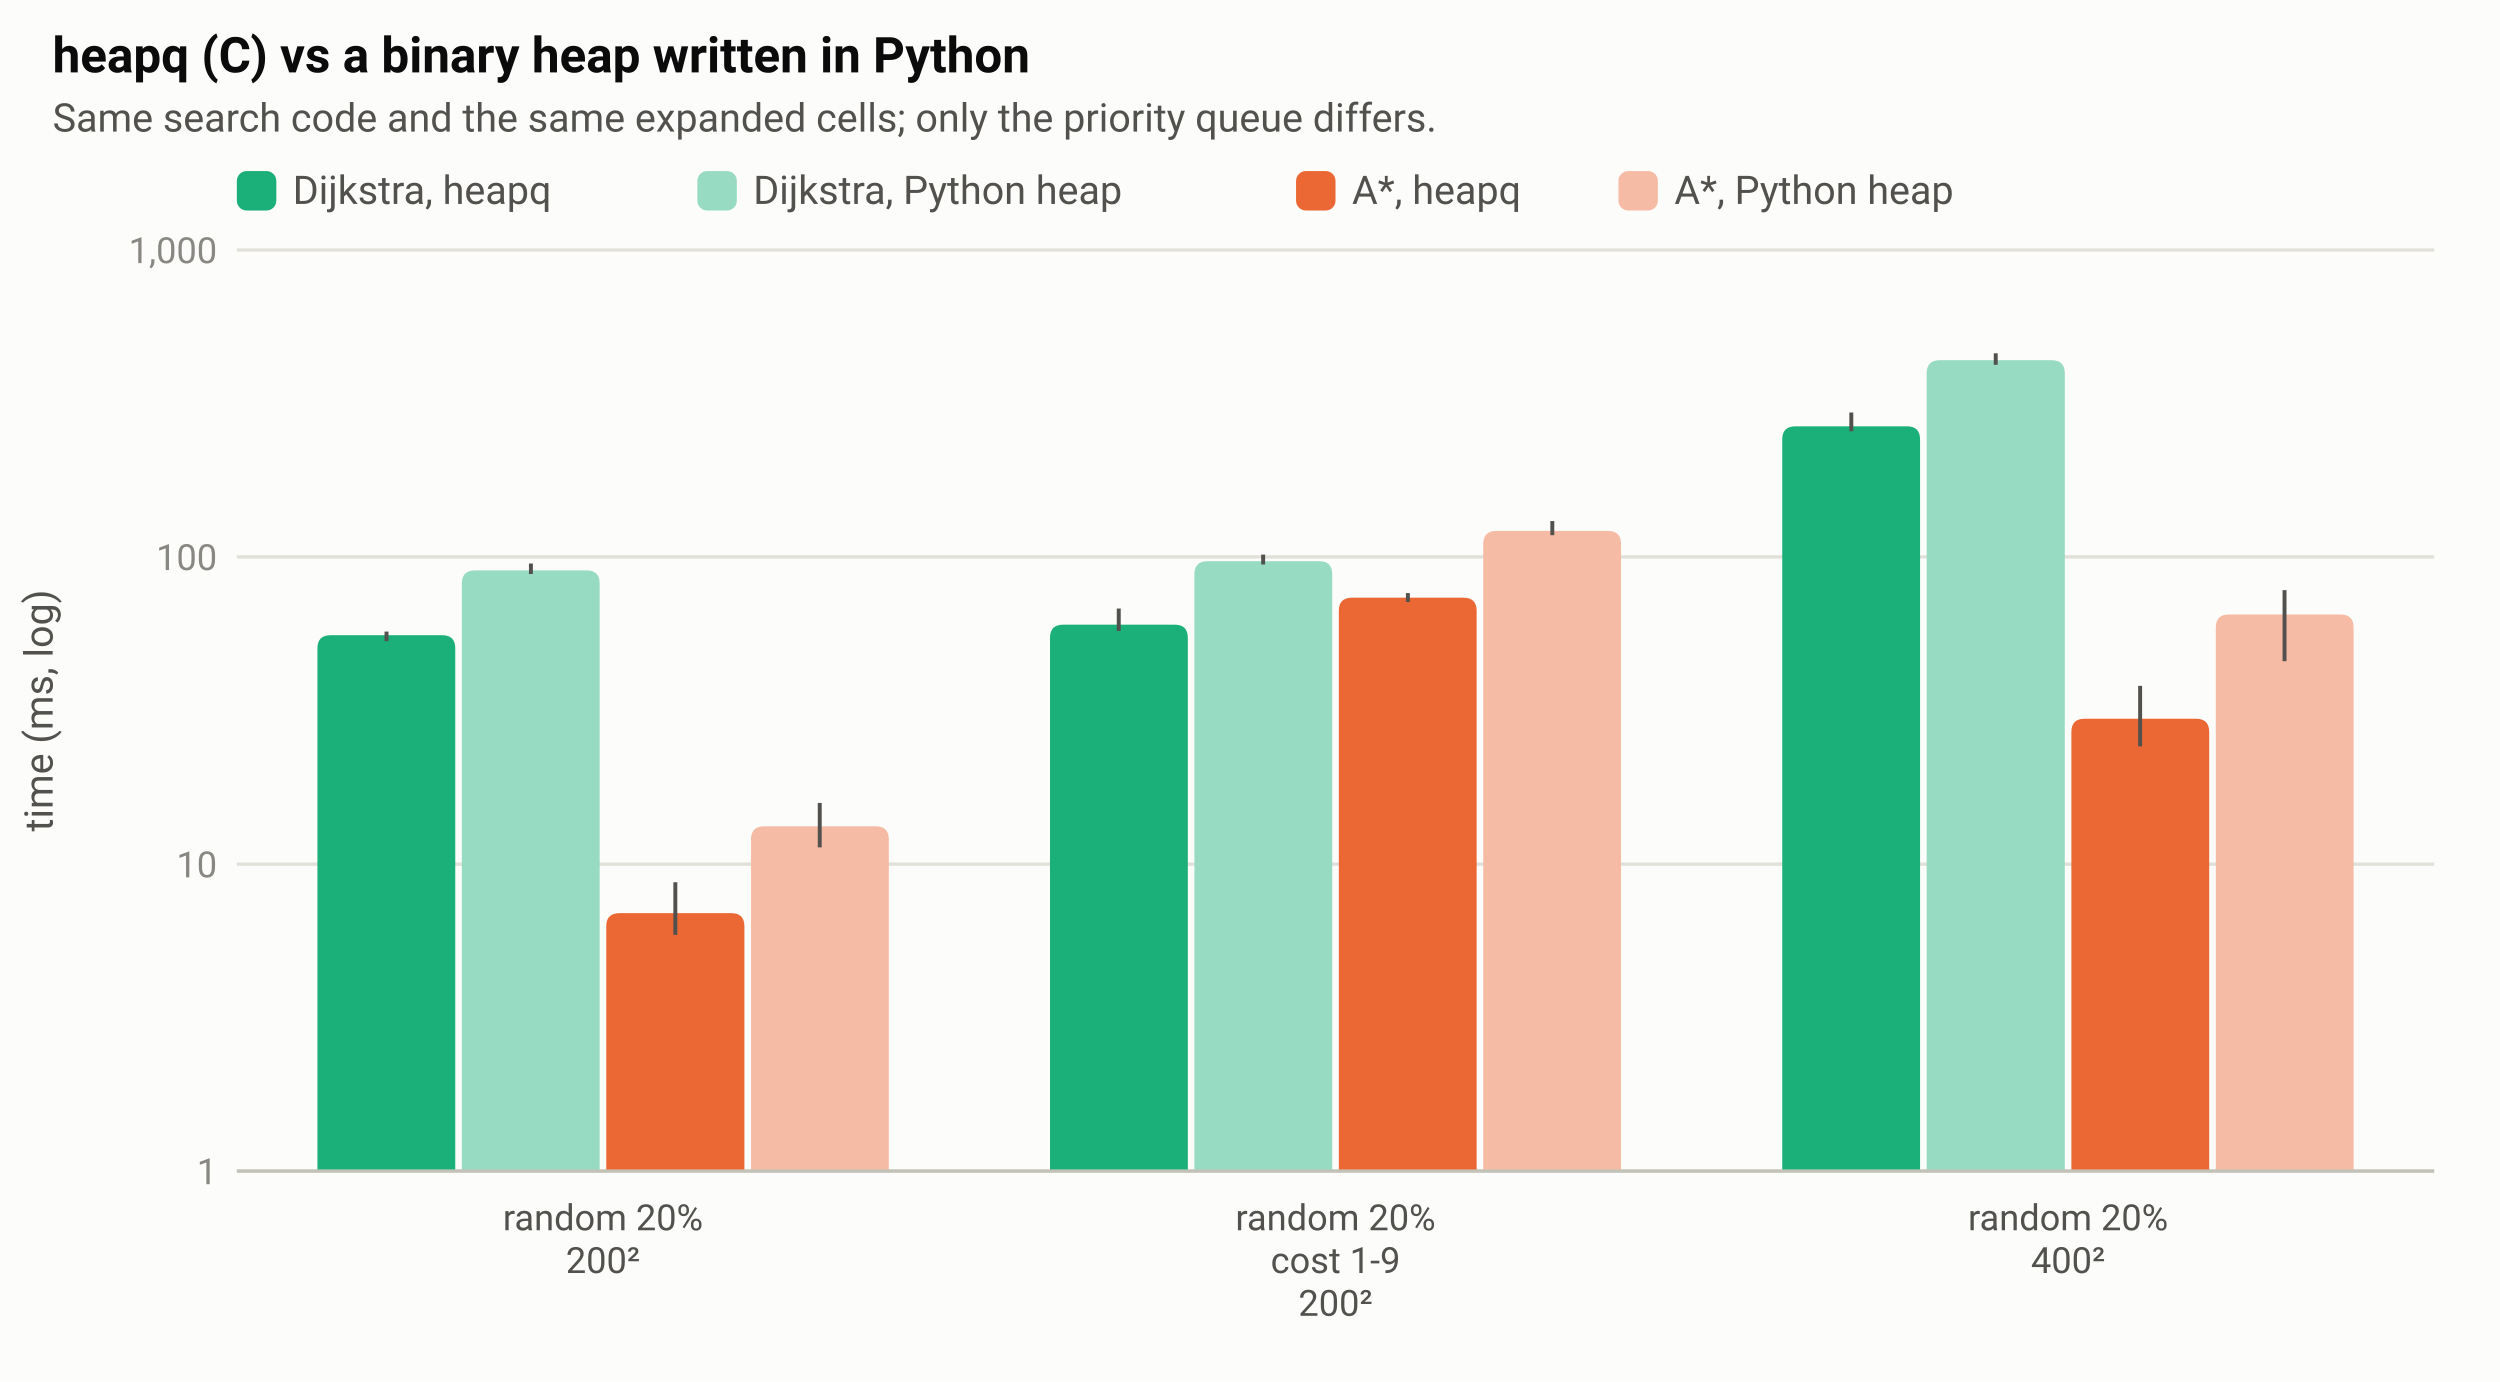
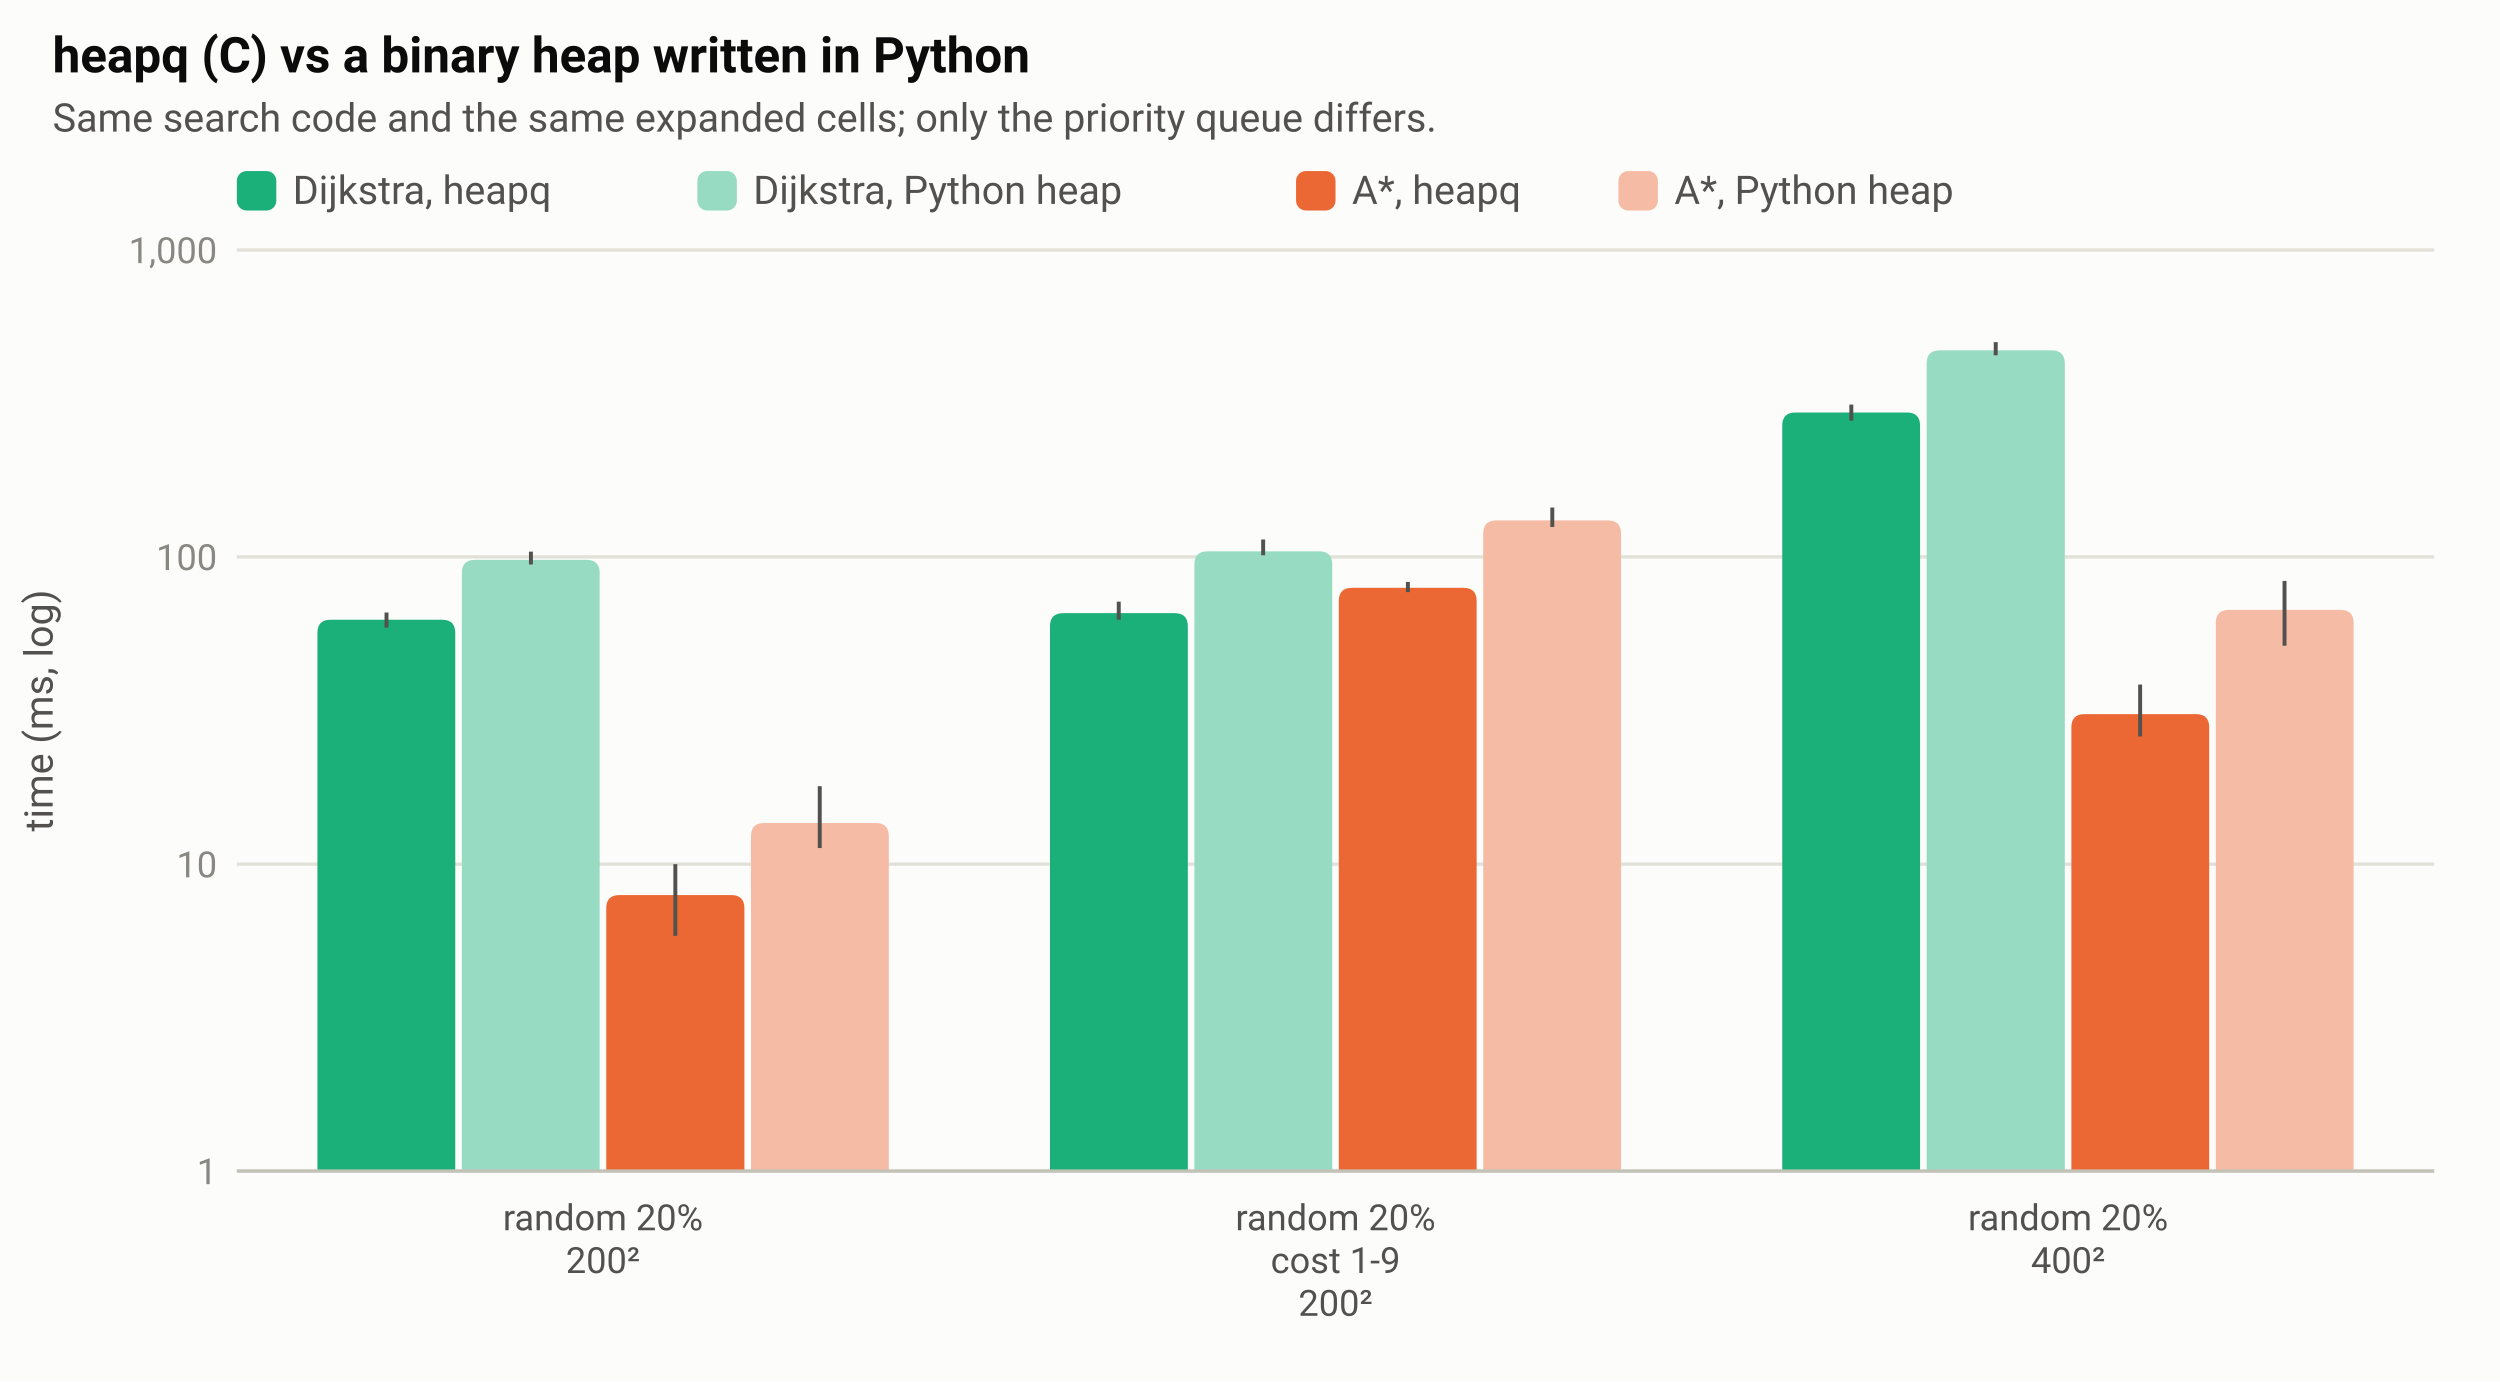
<svg xmlns="http://www.w3.org/2000/svg" width="760" height="420" viewBox="0 0 760 420" font-family="system-ui, -apple-system, 'Segoe UI', Roboto, Helvetica, Arial, sans-serif">
  <rect width="100%" height="100%" fill="#fcfcfb" />
  <text x="16.0" y="22.0" font-size="15" fill="#0b0b0b" text-anchor="start" font-weight="600">heapq (C) vs a binary heap written in Python</text>
  <text x="16.0" y="40.0" font-size="12" fill="#52514e" text-anchor="start" font-weight="normal">Same search code and the same expanded cells; only the priority queue differs.</text>
  <line x1="72" y1="356.0" x2="740" y2="356.0" stroke="#e1e0d9" stroke-width="1" />
  <text x="66.0" y="360.0" font-size="11" fill="#898781" text-anchor="end" font-weight="normal">1</text>
  <line x1="72" y1="262.7" x2="740" y2="262.7" stroke="#e1e0d9" stroke-width="1" />
  <text x="66.0" y="266.7" font-size="11" fill="#898781" text-anchor="end" font-weight="normal">10</text>
  <line x1="72" y1="169.3" x2="740" y2="169.3" stroke="#e1e0d9" stroke-width="1" />
  <text x="66.0" y="173.3" font-size="11" fill="#898781" text-anchor="end" font-weight="normal">100</text>
  <line x1="72" y1="76.0" x2="740" y2="76.0" stroke="#e1e0d9" stroke-width="1" />
  <text x="66.0" y="80.0" font-size="11" fill="#898781" text-anchor="end" font-weight="normal">1,000</text>
  <text x="16.0" y="216.0" font-size="12" fill="#52514e" text-anchor="middle" font-weight="normal" transform="rotate(-90 16.0 216.0)">time (ms, log)</text>
-   <path d="M96.5,356.0 L96.5,197.1 Q96.5,193.1 100.5,193.1 L134.4,193.1 Q138.4,193.1 138.4,197.1 L138.4,356.0 Z" fill="#1baf7a" />
-   <line x1="117.5" y1="194.9" x2="117.5" y2="192.0" stroke="#52514e" stroke-width="1.2" />
-   <path d="M140.4,356.0 L140.4,177.4 Q140.4,173.4 144.4,173.4 L178.3,173.4 Q182.3,173.4 182.3,177.4 L182.3,356.0 Z" fill="#98dbc3" />
-   <line x1="161.4" y1="174.5" x2="161.4" y2="171.3" stroke="#52514e" stroke-width="1.2" />
-   <path d="M184.3,356.0 L184.3,281.6 Q184.3,277.6 188.3,277.6 L222.3,277.6 Q226.3,277.6 226.3,281.6 L226.3,356.0 Z" fill="#eb6834" />
-   <line x1="205.3" y1="284.2" x2="205.3" y2="268.2" stroke="#52514e" stroke-width="1.2" />
-   <path d="M228.3,356.0 L228.3,255.2 Q228.3,251.2 232.3,251.2 L266.2,251.2 Q270.2,251.2 270.2,255.2 L270.2,356.0 Z" fill="#f6bba4" />
-   <line x1="249.2" y1="257.6" x2="249.2" y2="244.1" stroke="#52514e" stroke-width="1.2" />
+   <path d="M96.5,356.0 L96.5,192.4 Q96.5,188.4 100.5,188.4 L134.4,188.4 Q138.4,188.4 138.4,192.4 L138.4,356.0 Z" fill="#1baf7a" />
+   <line x1="117.5" y1="190.8" x2="117.5" y2="186.2" stroke="#52514e" stroke-width="1.2" />
+   <path d="M140.4,356.0 L140.4,174.2 Q140.4,170.2 144.4,170.2 L178.3,170.2 Q182.3,170.2 182.3,174.2 L182.3,356.0 Z" fill="#98dbc3" />
+   <line x1="161.4" y1="171.6" x2="161.4" y2="167.7" stroke="#52514e" stroke-width="1.2" />
+   <path d="M184.3,356.0 L184.3,276.1 Q184.3,272.1 188.3,272.1 L222.3,272.1 Q226.3,272.1 226.3,276.1 L226.3,356.0 Z" fill="#eb6834" />
+   <line x1="205.3" y1="284.5" x2="205.3" y2="262.7" stroke="#52514e" stroke-width="1.2" />
+   <path d="M228.3,356.0 L228.3,254.2 Q228.3,250.2 232.3,250.2 L266.2,250.2 Q270.2,250.2 270.2,254.2 L270.2,356.0 Z" fill="#f6bba4" />
+   <line x1="249.2" y1="257.8" x2="249.2" y2="239.0" stroke="#52514e" stroke-width="1.2" />
  <text x="183.3" y="374.0" font-size="11" fill="#52514e" text-anchor="middle" font-weight="normal">random 20%</text>
  <text x="183.3" y="387.0" font-size="11" fill="#52514e" text-anchor="middle" font-weight="normal">200²</text>
-   <path d="M319.2,356.0 L319.2,193.9 Q319.2,189.9 323.2,189.9 L357.1,189.9 Q361.1,189.9 361.1,193.9 L361.1,356.0 Z" fill="#1baf7a" />
-   <line x1="340.1" y1="191.8" x2="340.1" y2="185.0" stroke="#52514e" stroke-width="1.2" />
-   <path d="M363.1,356.0 L363.1,174.6 Q363.1,170.6 367.1,170.6 L401.0,170.6 Q405.0,170.6 405.0,174.6 L405.0,356.0 Z" fill="#98dbc3" />
-   <line x1="384.0" y1="171.6" x2="384.0" y2="168.6" stroke="#52514e" stroke-width="1.2" />
-   <path d="M407.0,356.0 L407.0,185.7 Q407.0,181.7 411.0,181.7 L444.9,181.7 Q448.9,181.7 448.9,185.7 L448.9,356.0 Z" fill="#eb6834" />
-   <line x1="428.0" y1="183.0" x2="428.0" y2="180.3" stroke="#52514e" stroke-width="1.2" />
-   <path d="M450.9,356.0 L450.9,165.4 Q450.9,161.4 454.9,161.4 L488.8,161.4 Q492.8,161.4 492.8,165.4 L492.8,356.0 Z" fill="#f6bba4" />
-   <line x1="471.9" y1="162.7" x2="471.9" y2="158.4" stroke="#52514e" stroke-width="1.2" />
+   <path d="M319.2,356.0 L319.2,190.4 Q319.2,186.4 323.2,186.4 L357.1,186.4 Q361.1,186.4 361.1,190.4 L361.1,356.0 Z" fill="#1baf7a" />
+   <line x1="340.1" y1="188.4" x2="340.1" y2="182.9" stroke="#52514e" stroke-width="1.2" />
+   <path d="M363.1,356.0 L363.1,171.6 Q363.1,167.6 367.1,167.6 L401.0,167.6 Q405.0,167.6 405.0,171.6 L405.0,356.0 Z" fill="#98dbc3" />
+   <line x1="384.0" y1="168.8" x2="384.0" y2="164.0" stroke="#52514e" stroke-width="1.2" />
+   <path d="M407.0,356.0 L407.0,182.7 Q407.0,178.7 411.0,178.7 L444.9,178.7 Q448.9,178.7 448.9,182.7 L448.9,356.0 Z" fill="#eb6834" />
+   <line x1="428.0" y1="180.0" x2="428.0" y2="176.9" stroke="#52514e" stroke-width="1.2" />
+   <path d="M450.9,356.0 L450.9,162.2 Q450.9,158.2 454.9,158.2 L488.8,158.2 Q492.8,158.2 492.8,162.2 L492.8,356.0 Z" fill="#f6bba4" />
+   <line x1="471.9" y1="160.2" x2="471.9" y2="154.3" stroke="#52514e" stroke-width="1.2" />
  <text x="406.0" y="374.0" font-size="11" fill="#52514e" text-anchor="middle" font-weight="normal">random 20%</text>
  <text x="406.0" y="387.0" font-size="11" fill="#52514e" text-anchor="middle" font-weight="normal">cost 1-9</text>
  <text x="406.0" y="400.0" font-size="11" fill="#52514e" text-anchor="middle" font-weight="normal">200²</text>
-   <path d="M541.8,356.0 L541.8,133.6 Q541.8,129.6 545.8,129.6 L579.7,129.6 Q583.7,129.6 583.7,133.6 L583.7,356.0 Z" fill="#1baf7a" />
-   <line x1="562.8" y1="131.1" x2="562.8" y2="125.4" stroke="#52514e" stroke-width="1.2" />
-   <path d="M585.7,356.0 L585.7,113.5 Q585.7,109.5 589.7,109.5 L623.7,109.5 Q627.7,109.5 627.7,113.5 L627.7,356.0 Z" fill="#98dbc3" />
-   <line x1="606.7" y1="110.9" x2="606.7" y2="107.4" stroke="#52514e" stroke-width="1.2" />
-   <path d="M629.7,356.0 L629.7,222.5 Q629.7,218.5 633.7,218.5 L667.6,218.5 Q671.6,218.5 671.6,222.5 L671.6,356.0 Z" fill="#eb6834" />
-   <line x1="650.6" y1="226.9" x2="650.6" y2="208.5" stroke="#52514e" stroke-width="1.2" />
-   <path d="M673.6,356.0 L673.6,190.8 Q673.6,186.8 677.6,186.8 L711.5,186.8 Q715.5,186.8 715.5,190.8 L715.5,356.0 Z" fill="#f6bba4" />
-   <line x1="694.5" y1="201.0" x2="694.5" y2="179.4" stroke="#52514e" stroke-width="1.2" />
+   <path d="M541.8,356.0 L541.8,129.4 Q541.8,125.4 545.8,125.4 L579.7,125.4 Q583.7,125.4 583.7,129.4 L583.7,356.0 Z" fill="#1baf7a" />
+   <line x1="562.8" y1="127.9" x2="562.8" y2="123.0" stroke="#52514e" stroke-width="1.2" />
+   <path d="M585.7,356.0 L585.7,110.5 Q585.7,106.5 589.7,106.5 L623.7,106.5 Q627.7,106.5 627.7,110.5 L627.7,356.0 Z" fill="#98dbc3" />
+   <line x1="606.7" y1="108.0" x2="606.7" y2="104.0" stroke="#52514e" stroke-width="1.2" />
+   <path d="M629.7,356.0 L629.7,221.1 Q629.7,217.1 633.7,217.1 L667.6,217.1 Q671.6,217.1 671.6,221.1 L671.6,356.0 Z" fill="#eb6834" />
+   <line x1="650.6" y1="223.9" x2="650.6" y2="208.1" stroke="#52514e" stroke-width="1.2" />
+   <path d="M673.6,356.0 L673.6,189.4 Q673.6,185.4 677.6,185.4 L711.5,185.4 Q715.5,185.4 715.5,189.4 L715.5,356.0 Z" fill="#f6bba4" />
+   <line x1="694.5" y1="196.3" x2="694.5" y2="176.6" stroke="#52514e" stroke-width="1.2" />
  <text x="628.7" y="374.0" font-size="11" fill="#52514e" text-anchor="middle" font-weight="normal">random 20%</text>
  <text x="628.7" y="387.0" font-size="11" fill="#52514e" text-anchor="middle" font-weight="normal">400²</text>
  <line x1="72" y1="356" x2="740" y2="356" stroke="#c3c2b7" stroke-width="1" />
  <rect x="72" y="52" width="12" height="12" rx="3" fill="#1baf7a" />
  <text x="89.0" y="62.0" font-size="12" fill="#52514e" text-anchor="start" font-weight="normal">Dijkstra, heapq</text>
  <rect x="212" y="52" width="12" height="12" rx="3" fill="#98dbc3" />
  <text x="229.0" y="62.0" font-size="12" fill="#52514e" text-anchor="start" font-weight="normal">Dijkstra, Python heap</text>
  <rect x="394" y="52" width="12" height="12" rx="3" fill="#eb6834" />
  <text x="411.0" y="62.0" font-size="12" fill="#52514e" text-anchor="start" font-weight="normal">A*, heapq</text>
  <rect x="492" y="52" width="12" height="12" rx="3" fill="#f6bba4" />
  <text x="509.0" y="62.0" font-size="12" fill="#52514e" text-anchor="start" font-weight="normal">A*, Python heap</text>
</svg>
